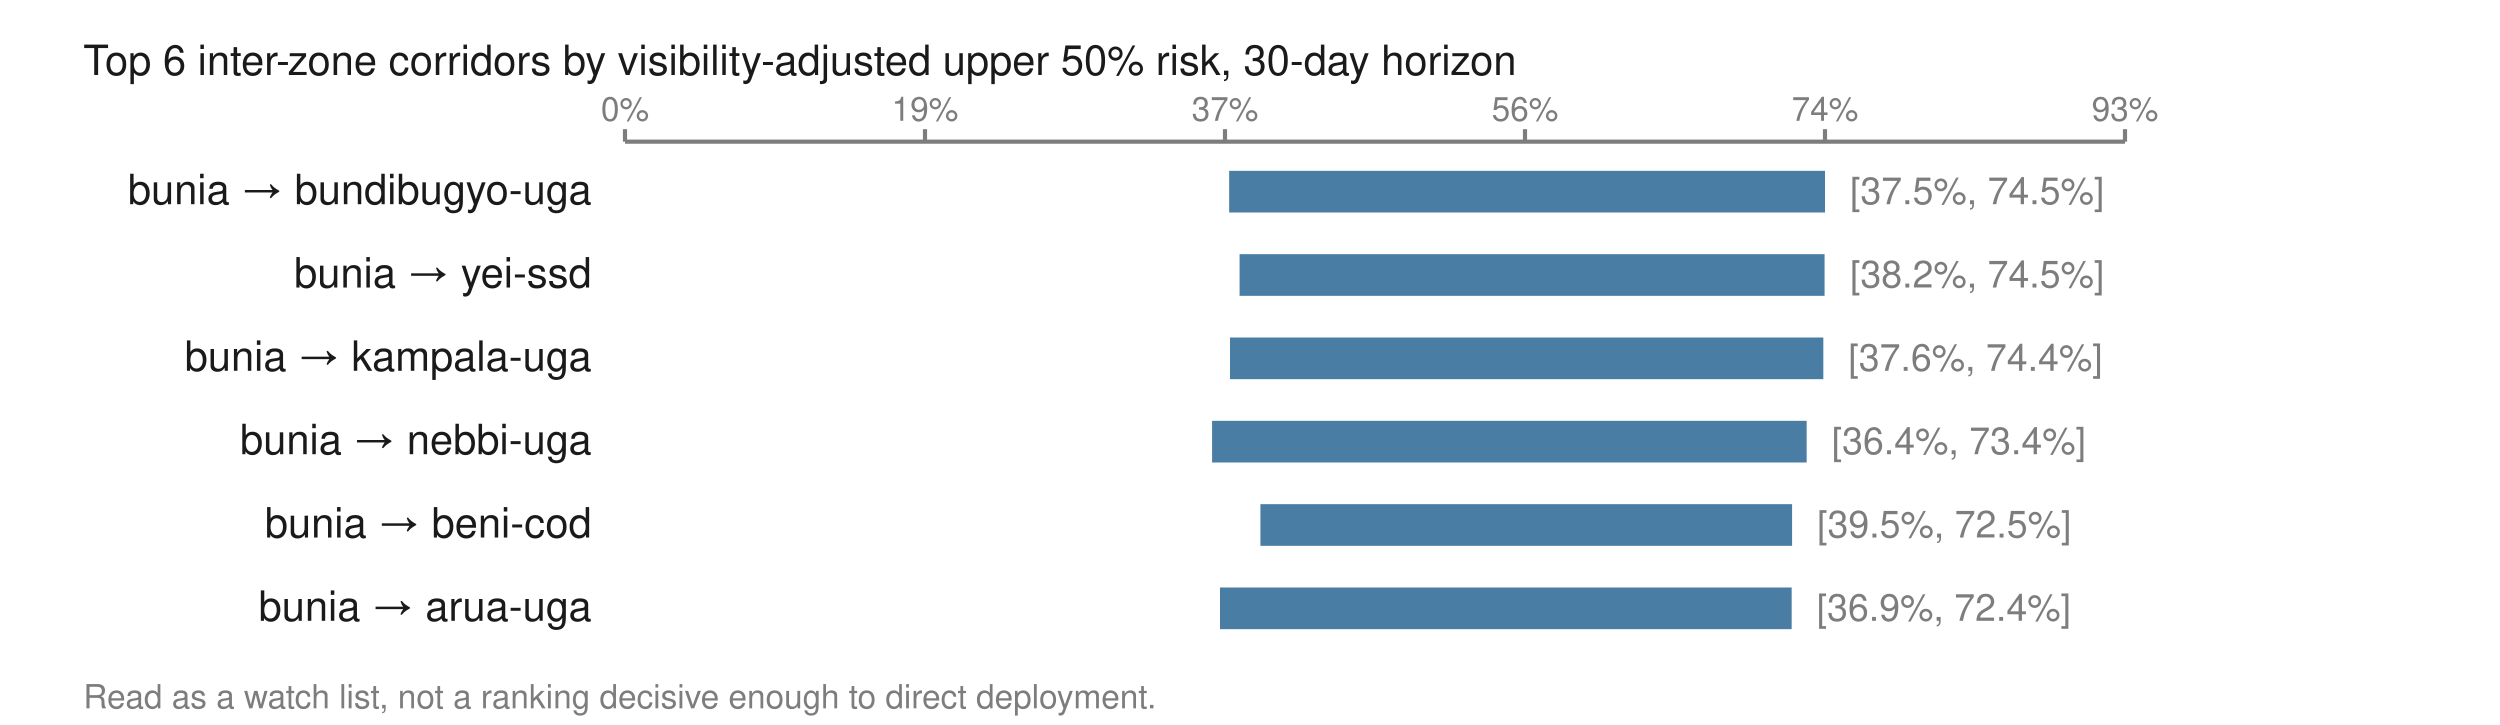
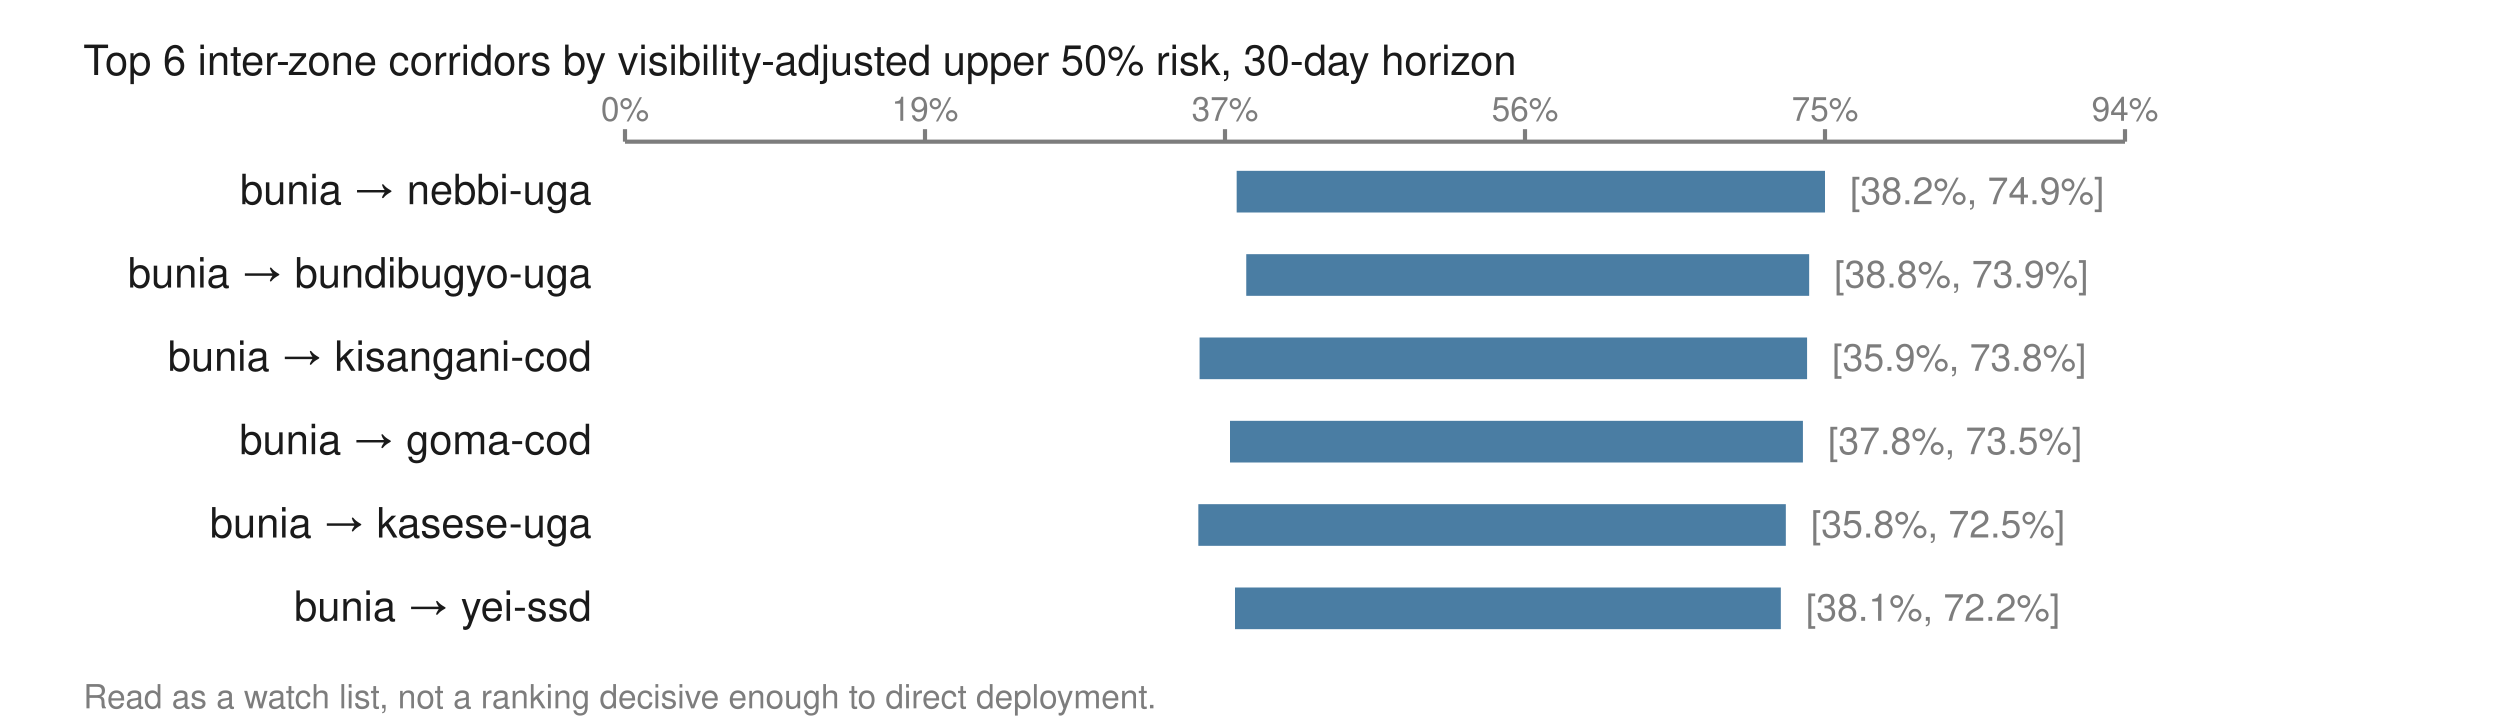
<svg xmlns="http://www.w3.org/2000/svg" viewBox="0 0 600 174" width="600" height="174" role="img" aria-labelledby="t">
  <text x="20.0" y="18.0" font-family="Helvetica,Arial,sans-serif" font-size="10" fill="#1a1a1a" font-weight="normal" text-anchor="start">Top 6 inter-zone corridors by visibility-adjusted upper 50% risk, 30-day horizon</text>
  <line x1="150.0" y1="34.0" x2="510.0" y2="34.0" stroke="#7d7d7d" stroke-width="1" />
  <line x1="150.0" y1="31.0" x2="150.0" y2="34.0" stroke="#7d7d7d" stroke-width="1" />
  <text x="150.0" y="29.0" font-family="Helvetica,Arial,sans-serif" font-size="8" fill="#7d7d7d" font-weight="normal" text-anchor="middle">0%</text>
  <line x1="222.0" y1="31.0" x2="222.0" y2="34.0" stroke="#7d7d7d" stroke-width="1" />
  <text x="222.0" y="29.0" font-family="Helvetica,Arial,sans-serif" font-size="8" fill="#7d7d7d" font-weight="normal" text-anchor="middle">19%</text>
  <line x1="294.0" y1="31.0" x2="294.0" y2="34.0" stroke="#7d7d7d" stroke-width="1" />
  <text x="294.0" y="29.0" font-family="Helvetica,Arial,sans-serif" font-size="8" fill="#7d7d7d" font-weight="normal" text-anchor="middle">37%</text>
  <line x1="366.0" y1="31.0" x2="366.0" y2="34.0" stroke="#7d7d7d" stroke-width="1" />
  <text x="366.0" y="29.0" font-family="Helvetica,Arial,sans-serif" font-size="8" fill="#7d7d7d" font-weight="normal" text-anchor="middle">56%</text>
  <line x1="438.0" y1="31.0" x2="438.0" y2="34.0" stroke="#7d7d7d" stroke-width="1" />
-   <text x="438.0" y="29.0" font-family="Helvetica,Arial,sans-serif" font-size="8" fill="#7d7d7d" font-weight="normal" text-anchor="middle">74%</text>
+   <text x="438.0" y="29.0" font-family="Helvetica,Arial,sans-serif" font-size="8" fill="#7d7d7d" font-weight="normal" text-anchor="middle">75%</text>
  <line x1="510.0" y1="31.0" x2="510.0" y2="34.0" stroke="#7d7d7d" stroke-width="1" />
-   <text x="510.0" y="29.0" font-family="Helvetica,Arial,sans-serif" font-size="8" fill="#7d7d7d" font-weight="normal" text-anchor="middle">93%</text>
-   <text x="142.0" y="49.0" font-family="Helvetica,Arial,sans-serif" font-size="10" fill="#1a1a1a" font-weight="normal" text-anchor="end">bunia → bundibugyo-uga</text>
-   <rect x="295.0" y="41.0" width="143.0" height="10.0" fill="#4a7da3" />
-   <text x="444.0" y="49.0" font-family="Helvetica,Arial,sans-serif" font-size="9" fill="#7d7d7d" font-weight="normal" text-anchor="start">[37.5%, 74.5%]</text>
-   <text x="142.0" y="69.0" font-family="Helvetica,Arial,sans-serif" font-size="10" fill="#1a1a1a" font-weight="normal" text-anchor="end">bunia → yei-ssd</text>
-   <rect x="297.5" y="61.0" width="140.4" height="10.0" fill="#4a7da3" />
-   <text x="444.0" y="69.0" font-family="Helvetica,Arial,sans-serif" font-size="9" fill="#7d7d7d" font-weight="normal" text-anchor="start">[38.2%, 74.5%]</text>
-   <text x="142.0" y="89.0" font-family="Helvetica,Arial,sans-serif" font-size="10" fill="#1a1a1a" font-weight="normal" text-anchor="end">bunia → kampala-uga</text>
-   <rect x="295.2" y="81.0" width="142.4" height="10.0" fill="#4a7da3" />
-   <text x="443.6" y="89.0" font-family="Helvetica,Arial,sans-serif" font-size="9" fill="#7d7d7d" font-weight="normal" text-anchor="start">[37.6%, 74.4%]</text>
-   <text x="142.0" y="109.0" font-family="Helvetica,Arial,sans-serif" font-size="10" fill="#1a1a1a" font-weight="normal" text-anchor="end">bunia → nebbi-uga</text>
-   <rect x="290.9" y="101.0" width="142.7" height="10.0" fill="#4a7da3" />
-   <text x="439.6" y="109.0" font-family="Helvetica,Arial,sans-serif" font-size="9" fill="#7d7d7d" font-weight="normal" text-anchor="start">[36.4%, 73.4%]</text>
-   <text x="142.0" y="129.0" font-family="Helvetica,Arial,sans-serif" font-size="10" fill="#1a1a1a" font-weight="normal" text-anchor="end">bunia → beni-cod</text>
-   <rect x="302.5" y="121.0" width="127.6" height="10.0" fill="#4a7da3" />
-   <text x="436.1" y="129.0" font-family="Helvetica,Arial,sans-serif" font-size="9" fill="#7d7d7d" font-weight="normal" text-anchor="start">[39.5%, 72.5%]</text>
-   <text x="142.0" y="149.0" font-family="Helvetica,Arial,sans-serif" font-size="10" fill="#1a1a1a" font-weight="normal" text-anchor="end">bunia → arua-uga</text>
-   <rect x="292.8" y="141.0" width="137.2" height="10.0" fill="#4a7da3" />
-   <text x="436.0" y="149.0" font-family="Helvetica,Arial,sans-serif" font-size="9" fill="#7d7d7d" font-weight="normal" text-anchor="start">[36.9%, 72.4%]</text>
+   <text x="510.0" y="29.0" font-family="Helvetica,Arial,sans-serif" font-size="8" fill="#7d7d7d" font-weight="normal" text-anchor="middle">94%</text>
+   <text x="142.0" y="49.0" font-family="Helvetica,Arial,sans-serif" font-size="10" fill="#1a1a1a" font-weight="normal" text-anchor="end">bunia → nebbi-uga</text>
+   <rect x="296.8" y="41.0" width="141.2" height="10.0" fill="#4a7da3" />
+   <text x="444.0" y="49.0" font-family="Helvetica,Arial,sans-serif" font-size="9" fill="#7d7d7d" font-weight="normal" text-anchor="start">[38.2%, 74.9%]</text>
+   <text x="142.0" y="69.0" font-family="Helvetica,Arial,sans-serif" font-size="10" fill="#1a1a1a" font-weight="normal" text-anchor="end">bunia → bundibugyo-uga</text>
+   <rect x="299.1" y="61.0" width="135.1" height="10.0" fill="#4a7da3" />
+   <text x="440.2" y="69.0" font-family="Helvetica,Arial,sans-serif" font-size="9" fill="#7d7d7d" font-weight="normal" text-anchor="start">[38.8%, 73.9%]</text>
+   <text x="142.0" y="89.0" font-family="Helvetica,Arial,sans-serif" font-size="10" fill="#1a1a1a" font-weight="normal" text-anchor="end">bunia → kisangani-cod</text>
+   <rect x="287.9" y="81.0" width="145.8" height="10.0" fill="#4a7da3" />
+   <text x="439.7" y="89.0" font-family="Helvetica,Arial,sans-serif" font-size="9" fill="#7d7d7d" font-weight="normal" text-anchor="start">[35.9%, 73.8%]</text>
+   <text x="142.0" y="109.0" font-family="Helvetica,Arial,sans-serif" font-size="10" fill="#1a1a1a" font-weight="normal" text-anchor="end">bunia → goma-cod</text>
+   <rect x="295.2" y="101.0" width="137.5" height="10.0" fill="#4a7da3" />
+   <text x="438.7" y="109.0" font-family="Helvetica,Arial,sans-serif" font-size="9" fill="#7d7d7d" font-weight="normal" text-anchor="start">[37.8%, 73.5%]</text>
+   <text x="142.0" y="129.0" font-family="Helvetica,Arial,sans-serif" font-size="10" fill="#1a1a1a" font-weight="normal" text-anchor="end">bunia → kasese-uga</text>
+   <rect x="287.6" y="121.0" width="141.0" height="10.0" fill="#4a7da3" />
+   <text x="434.6" y="129.0" font-family="Helvetica,Arial,sans-serif" font-size="9" fill="#7d7d7d" font-weight="normal" text-anchor="start">[35.8%, 72.5%]</text>
+   <text x="142.0" y="149.0" font-family="Helvetica,Arial,sans-serif" font-size="10" fill="#1a1a1a" font-weight="normal" text-anchor="end">bunia → yei-ssd</text>
+   <rect x="296.4" y="141.0" width="131.0" height="10.0" fill="#4a7da3" />
+   <text x="433.4" y="149.0" font-family="Helvetica,Arial,sans-serif" font-size="9" fill="#7d7d7d" font-weight="normal" text-anchor="start">[38.1%, 72.2%]</text>
  <text x="20.0" y="170.0" font-family="Helvetica,Arial,sans-serif" font-size="8" fill="#7d7d7d" font-weight="normal" text-anchor="start">Read as a watch list, not a ranking decisive enough to direct deployment.</text>
</svg>
